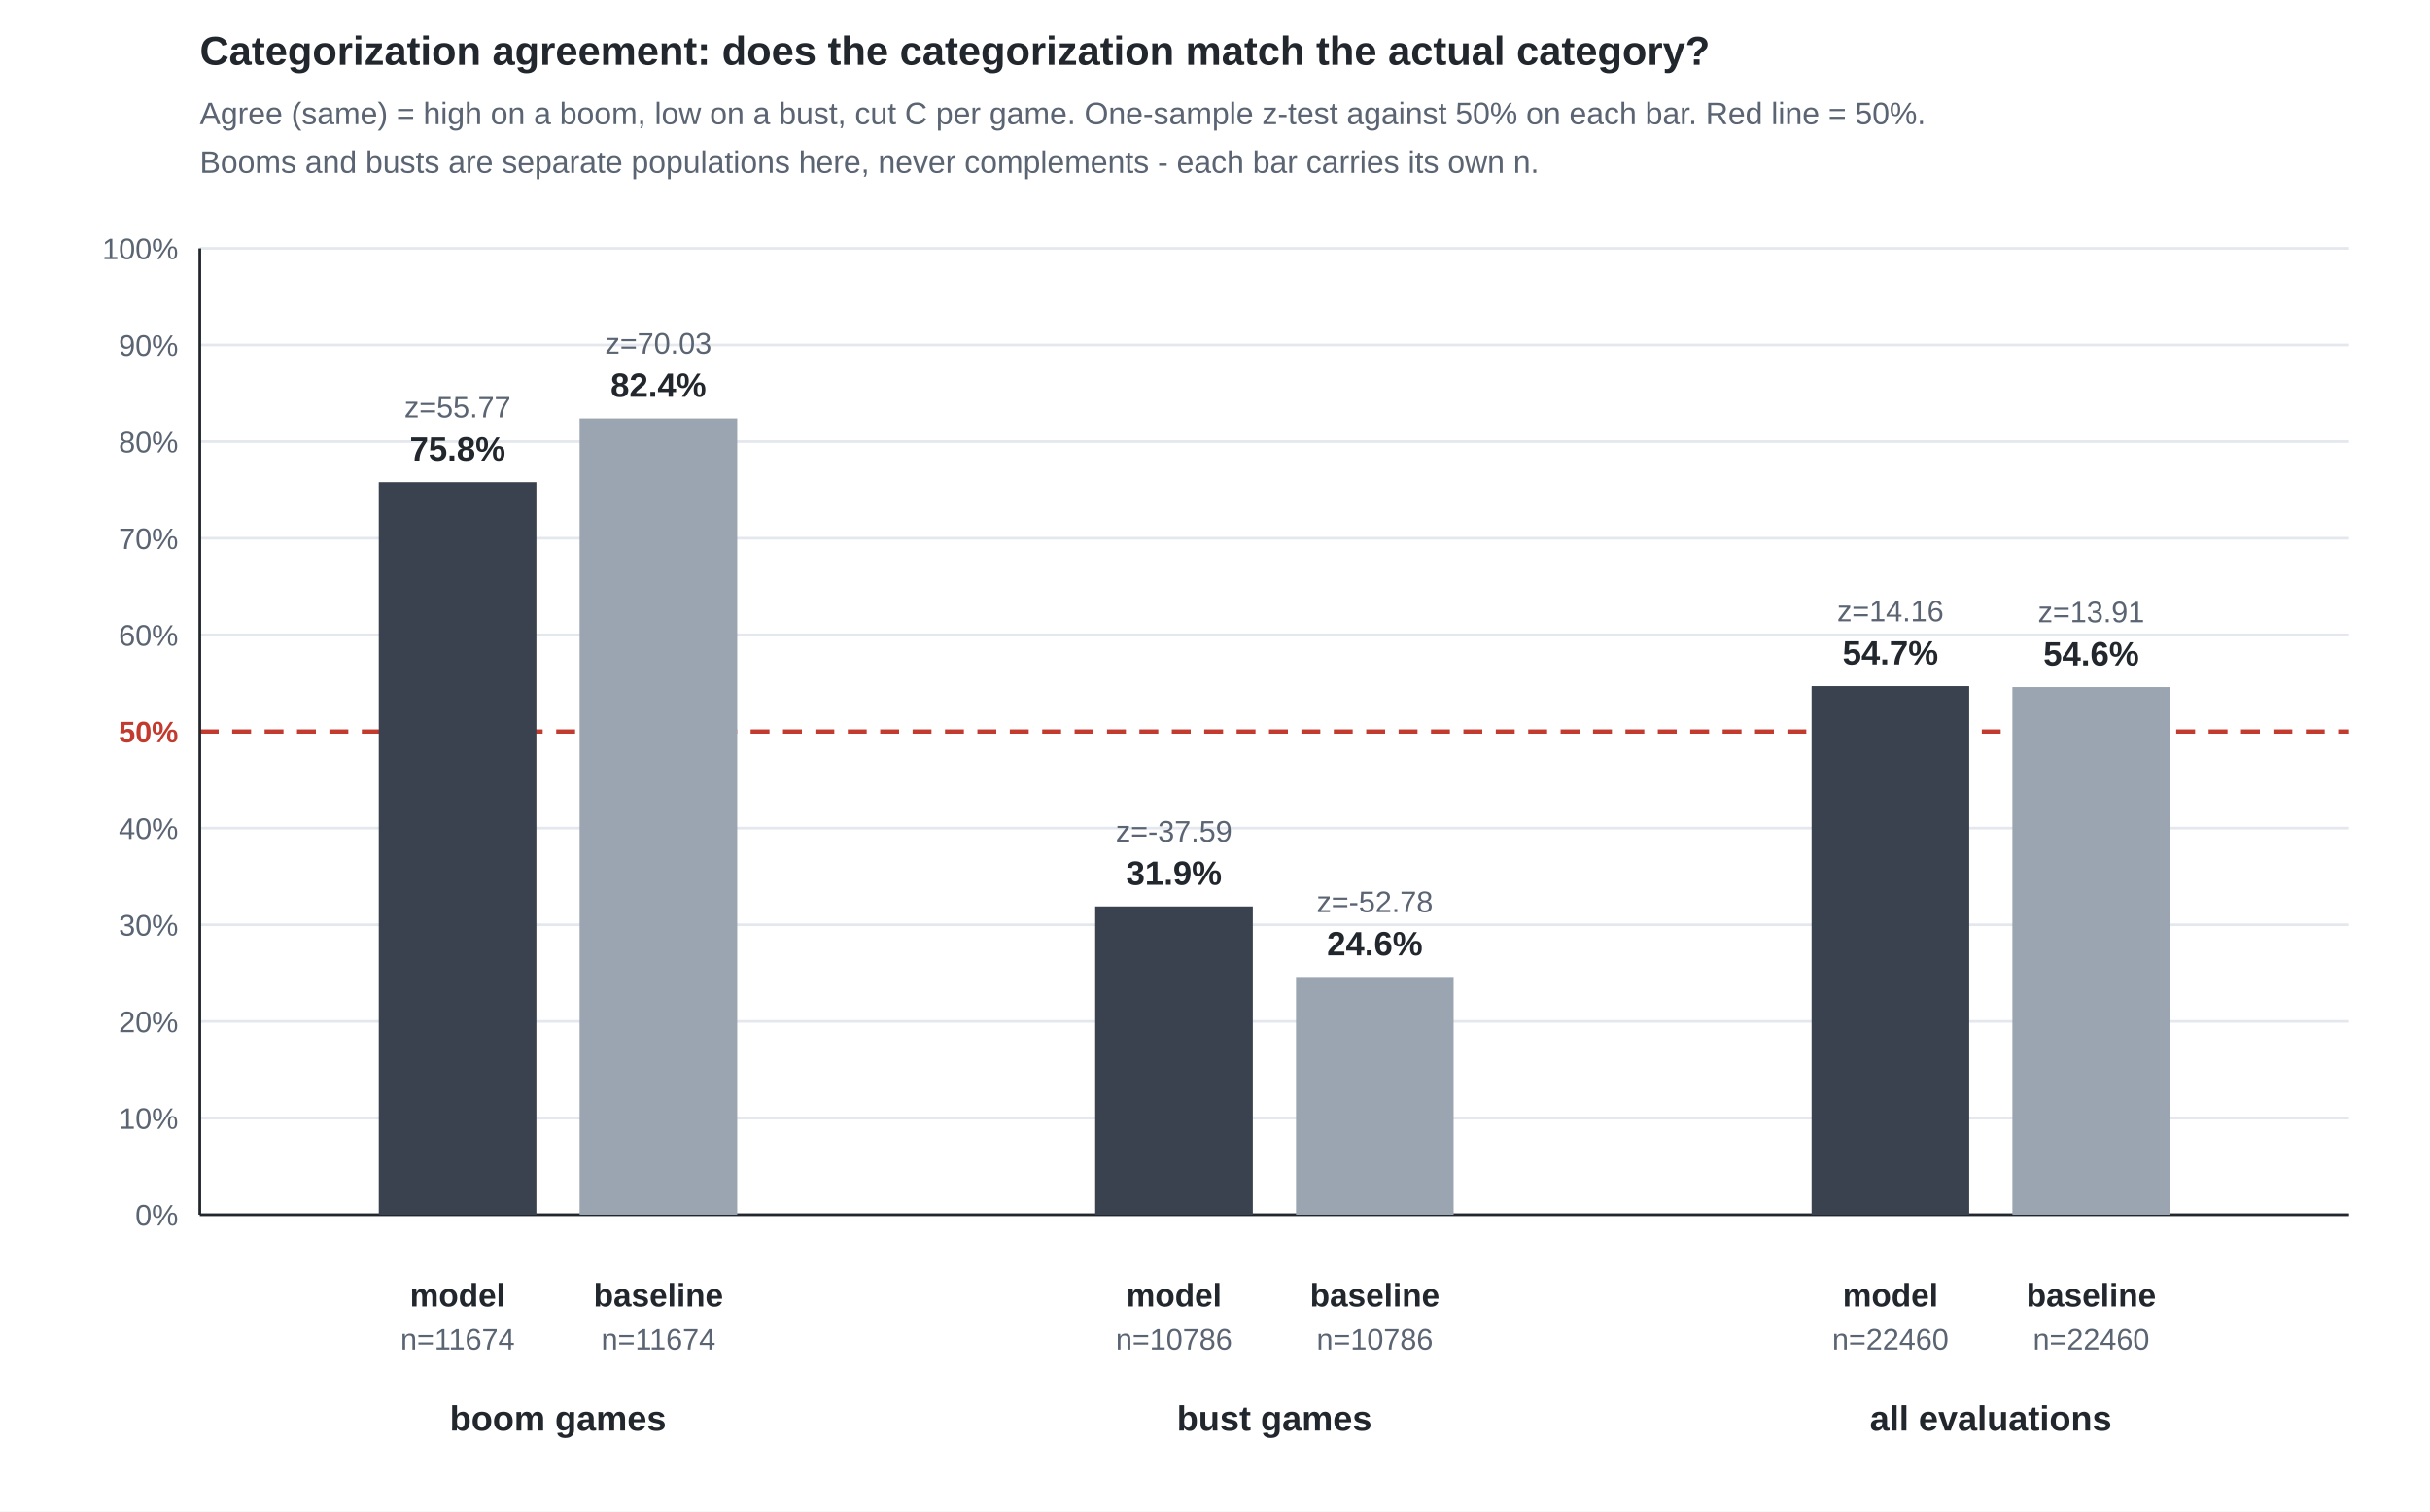
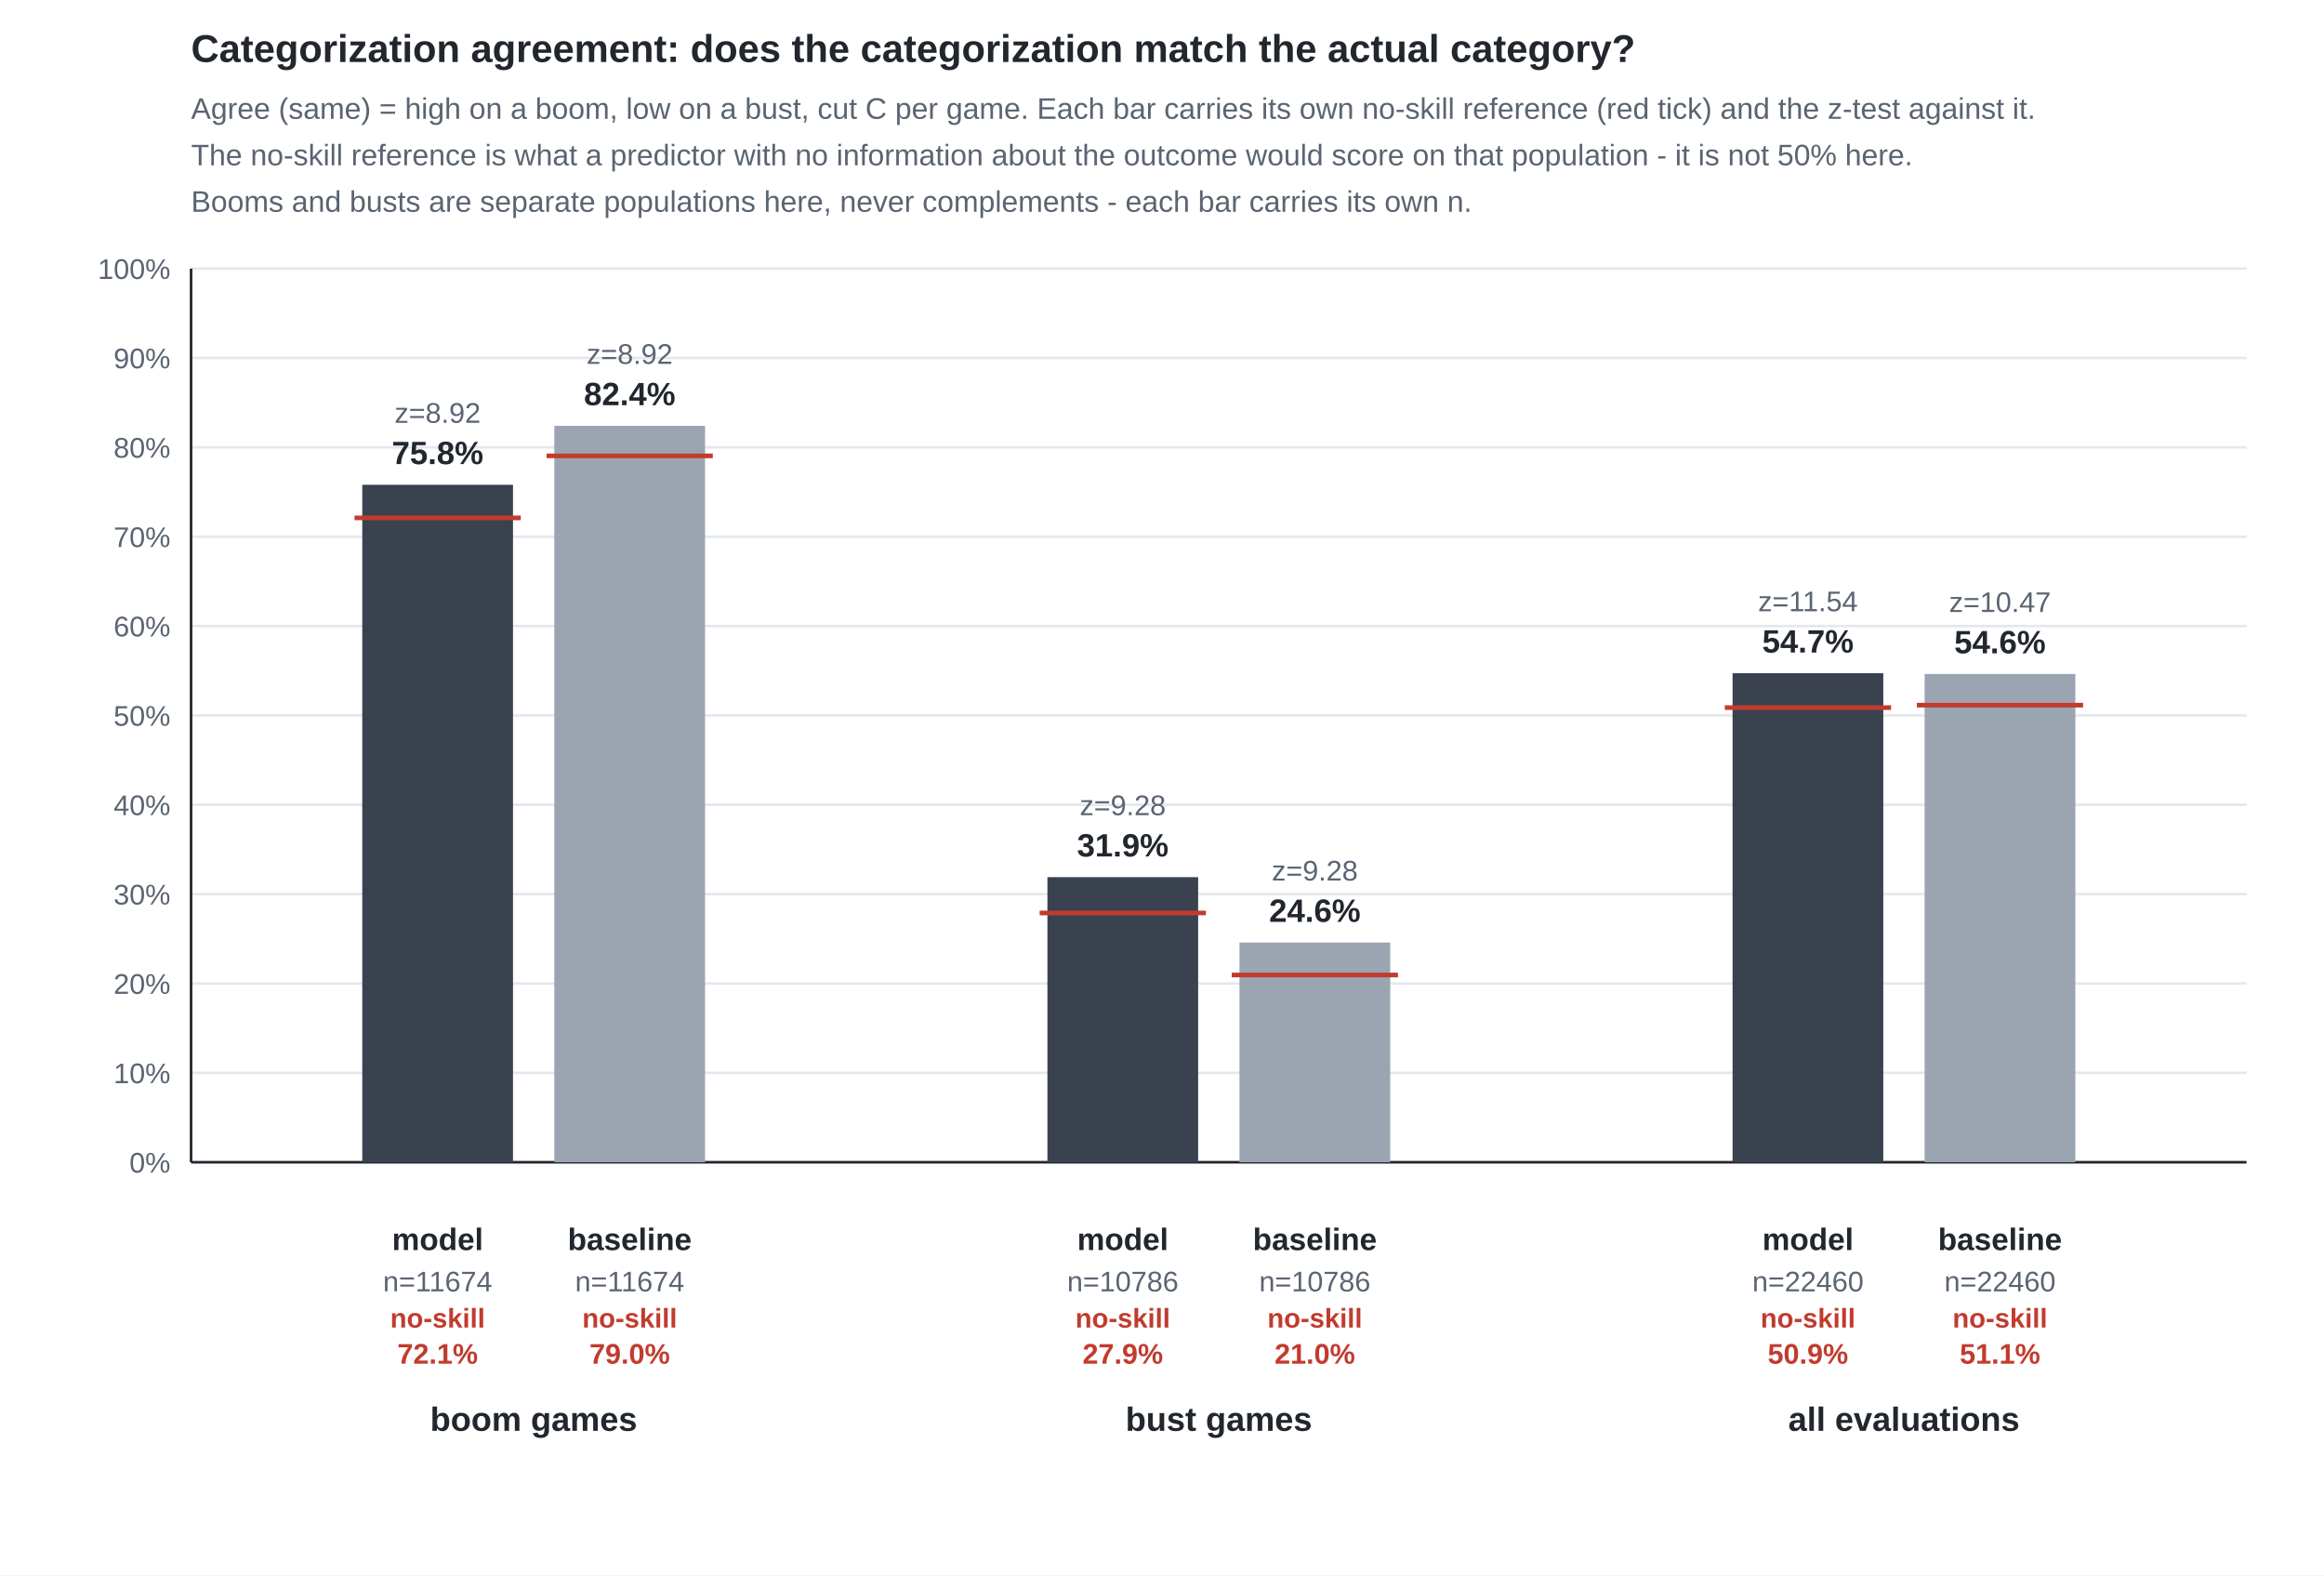
- <svg xmlns="http://www.w3.org/2000/svg" width="900" height="560" viewBox="0 0 900 560">
+ <svg xmlns="http://www.w3.org/2000/svg" width="900" height="610" viewBox="0 0 900 610">
  <rect width="100%" height="100%" fill="white" />
  <g font-family="Segoe UI, Arial, sans-serif">
    <line x1="74" y1="450" x2="870" y2="450" stroke="#e4e8ee" stroke-width="1" />
    <text x="66" y="454" font-size="11" fill="#5a6472" text-anchor="end">0%</text>
-     <line x1="74" y1="414.2" x2="870" y2="414.2" stroke="#e4e8ee" stroke-width="1" />
-     <text x="66" y="418.2" font-size="11" fill="#5a6472" text-anchor="end">10%</text>
-     <line x1="74" y1="378.4" x2="870" y2="378.4" stroke="#e4e8ee" stroke-width="1" />
-     <text x="66" y="382.4" font-size="11" fill="#5a6472" text-anchor="end">20%</text>
-     <line x1="74" y1="342.6" x2="870" y2="342.6" stroke="#e4e8ee" stroke-width="1" />
-     <text x="66" y="346.6" font-size="11" fill="#5a6472" text-anchor="end">30%</text>
-     <line x1="74" y1="306.8" x2="870" y2="306.8" stroke="#e4e8ee" stroke-width="1" />
-     <text x="66" y="310.8" font-size="11" fill="#5a6472" text-anchor="end">40%</text>
-     <line x1="74" y1="271" x2="870" y2="271" stroke="#c23b2e" stroke-width="1.6" stroke-dasharray="7 5" />
-     <text x="66" y="275" font-size="11" fill="#c23b2e" text-anchor="end" font-weight="600">50%</text>
-     <line x1="74" y1="235.2" x2="870" y2="235.2" stroke="#e4e8ee" stroke-width="1" />
-     <text x="66" y="239.2" font-size="11" fill="#5a6472" text-anchor="end">60%</text>
-     <line x1="74" y1="199.4" x2="870" y2="199.4" stroke="#e4e8ee" stroke-width="1" />
-     <text x="66" y="203.4" font-size="11" fill="#5a6472" text-anchor="end">70%</text>
-     <line x1="74" y1="163.6" x2="870" y2="163.6" stroke="#e4e8ee" stroke-width="1" />
-     <text x="66" y="167.6" font-size="11" fill="#5a6472" text-anchor="end">80%</text>
-     <line x1="74" y1="127.8" x2="870" y2="127.8" stroke="#e4e8ee" stroke-width="1" />
-     <text x="66" y="131.8" font-size="11" fill="#5a6472" text-anchor="end">90%</text>
-     <line x1="74" y1="92" x2="870" y2="92" stroke="#e4e8ee" stroke-width="1" />
-     <text x="66" y="96" font-size="11" fill="#5a6472" text-anchor="end">100%</text>
+     <line x1="74" y1="415.4" x2="870" y2="415.4" stroke="#e4e8ee" stroke-width="1" />
+     <text x="66" y="419.4" font-size="11" fill="#5a6472" text-anchor="end">10%</text>
+     <line x1="74" y1="380.8" x2="870" y2="380.8" stroke="#e4e8ee" stroke-width="1" />
+     <text x="66" y="384.8" font-size="11" fill="#5a6472" text-anchor="end">20%</text>
+     <line x1="74" y1="346.2" x2="870" y2="346.2" stroke="#e4e8ee" stroke-width="1" />
+     <text x="66" y="350.2" font-size="11" fill="#5a6472" text-anchor="end">30%</text>
+     <line x1="74" y1="311.6" x2="870" y2="311.6" stroke="#e4e8ee" stroke-width="1" />
+     <text x="66" y="315.6" font-size="11" fill="#5a6472" text-anchor="end">40%</text>
+     <line x1="74" y1="277" x2="870" y2="277" stroke="#e4e8ee" stroke-width="1" />
+     <text x="66" y="281" font-size="11" fill="#5a6472" text-anchor="end">50%</text>
+     <line x1="74" y1="242.4" x2="870" y2="242.4" stroke="#e4e8ee" stroke-width="1" />
+     <text x="66" y="246.4" font-size="11" fill="#5a6472" text-anchor="end">60%</text>
+     <line x1="74" y1="207.8" x2="870" y2="207.8" stroke="#e4e8ee" stroke-width="1" />
+     <text x="66" y="211.8" font-size="11" fill="#5a6472" text-anchor="end">70%</text>
+     <line x1="74" y1="173.2" x2="870" y2="173.2" stroke="#e4e8ee" stroke-width="1" />
+     <text x="66" y="177.2" font-size="11" fill="#5a6472" text-anchor="end">80%</text>
+     <line x1="74" y1="138.6" x2="870" y2="138.6" stroke="#e4e8ee" stroke-width="1" />
+     <text x="66" y="142.6" font-size="11" fill="#5a6472" text-anchor="end">90%</text>
+     <line x1="74" y1="104" x2="870" y2="104" stroke="#e4e8ee" stroke-width="1" />
+     <text x="66" y="108" font-size="11" fill="#5a6472" text-anchor="end">100%</text>
    <line x1="74" y1="450" x2="870" y2="450" stroke="#22272e" stroke-width="1" />
-     <line x1="74" y1="92" x2="74" y2="450" stroke="#22272e" stroke-width="1" />
-     <rect x="140.293" y="178.636" width="58.373" height="271.364" fill="#39424e" />
-     <text x="169.48" y="170.636" font-size="12.5" fill="#22272e" text-anchor="middle" font-weight="700">75.8%</text>
-     <text x="169.48" y="154.636" font-size="11" fill="#5a6472" text-anchor="middle">z=55.77</text>
+     <line x1="74" y1="104" x2="74" y2="450" stroke="#22272e" stroke-width="1" />
+     <rect x="140.293" y="187.699" width="58.373" height="262.301" fill="#39424e" />
+     <text x="169.48" y="179.699" font-size="12.5" fill="#22272e" text-anchor="middle" font-weight="700">75.8%</text>
+     <text x="169.48" y="163.699" font-size="11" fill="#5a6472" text-anchor="middle">z=8.92</text>
+     <line x1="137.293" y1="200.513" x2="201.667" y2="200.513" stroke="#c23b2e" stroke-width="1.8" />
    <text x="169.48" y="484" font-size="12" fill="#22272e" text-anchor="middle" font-weight="600">model</text>
    <text x="169.48" y="500" font-size="11" fill="#5a6472" text-anchor="middle">n=11674</text>
-     <rect x="214.667" y="155.008" width="58.373" height="294.992" fill="#9aa5b1" />
-     <text x="243.853" y="147.008" font-size="12.5" fill="#22272e" text-anchor="middle" font-weight="700">82.4%</text>
-     <text x="243.853" y="131.008" font-size="11" fill="#5a6472" text-anchor="middle">z=70.03</text>
+     <text x="169.48" y="514" font-size="10.5" fill="#c23b2e" text-anchor="middle" font-weight="600">no-skill</text>
+     <text x="169.48" y="528" font-size="11" fill="#c23b2e" text-anchor="middle" font-weight="700">72.1%</text>
+     <rect x="214.667" y="164.878" width="58.373" height="285.122" fill="#9aa5b1" />
+     <text x="243.853" y="156.878" font-size="12.5" fill="#22272e" text-anchor="middle" font-weight="700">82.4%</text>
+     <text x="243.853" y="140.878" font-size="11" fill="#5a6472" text-anchor="middle">z=8.92</text>
+     <line x1="211.667" y1="176.497" x2="276.04" y2="176.497" stroke="#c23b2e" stroke-width="1.8" />
    <text x="243.853" y="484" font-size="12" fill="#22272e" text-anchor="middle" font-weight="600">baseline</text>
    <text x="243.853" y="500" font-size="11" fill="#5a6472" text-anchor="middle">n=11674</text>
-     <text x="206.667" y="530" font-size="13" fill="#22272e" text-anchor="middle" font-weight="700">boom games</text>
-     <rect x="405.627" y="335.798" width="58.373" height="114.202" fill="#39424e" />
-     <text x="434.813" y="327.798" font-size="12.5" fill="#22272e" text-anchor="middle" font-weight="700">31.9%</text>
-     <text x="434.813" y="311.798" font-size="11" fill="#5a6472" text-anchor="middle">z=-37.59</text>
+     <text x="243.853" y="514" font-size="10.5" fill="#c23b2e" text-anchor="middle" font-weight="600">no-skill</text>
+     <text x="243.853" y="528" font-size="11" fill="#c23b2e" text-anchor="middle" font-weight="700">79.0%</text>
+     <text x="206.667" y="554" font-size="13" fill="#22272e" text-anchor="middle" font-weight="700">boom games</text>
+     <rect x="405.627" y="339.617" width="58.373" height="110.383" fill="#39424e" />
+     <text x="434.813" y="331.617" font-size="12.5" fill="#22272e" text-anchor="middle" font-weight="700">31.9%</text>
+     <text x="434.813" y="315.617" font-size="11" fill="#5a6472" text-anchor="middle">z=9.28</text>
+     <line x1="402.627" y1="353.487" x2="467" y2="353.487" stroke="#c23b2e" stroke-width="1.8" />
    <text x="434.813" y="484" font-size="12" fill="#22272e" text-anchor="middle" font-weight="600">model</text>
    <text x="434.813" y="500" font-size="11" fill="#5a6472" text-anchor="middle">n=10786</text>
-     <rect x="480" y="361.932" width="58.373" height="88.068" fill="#9aa5b1" />
-     <text x="509.187" y="353.932" font-size="12.5" fill="#22272e" text-anchor="middle" font-weight="700">24.6%</text>
-     <text x="509.187" y="337.932" font-size="11" fill="#5a6472" text-anchor="middle">z=-52.78</text>
+     <text x="434.813" y="514" font-size="10.5" fill="#c23b2e" text-anchor="middle" font-weight="600">no-skill</text>
+     <text x="434.813" y="528" font-size="11" fill="#c23b2e" text-anchor="middle" font-weight="700">27.9%</text>
+     <rect x="480" y="364.927" width="58.373" height="85.073" fill="#9aa5b1" />
+     <text x="509.187" y="356.927" font-size="12.5" fill="#22272e" text-anchor="middle" font-weight="700">24.6%</text>
+     <text x="509.187" y="340.927" font-size="11" fill="#5a6472" text-anchor="middle">z=9.28</text>
+     <line x1="477" y1="377.503" x2="541.373" y2="377.503" stroke="#c23b2e" stroke-width="1.8" />
    <text x="509.187" y="484" font-size="12" fill="#22272e" text-anchor="middle" font-weight="600">baseline</text>
    <text x="509.187" y="500" font-size="11" fill="#5a6472" text-anchor="middle">n=10786</text>
-     <text x="472" y="530" font-size="13" fill="#22272e" text-anchor="middle" font-weight="700">bust games</text>
-     <rect x="670.96" y="254.174" width="58.373" height="195.826" fill="#39424e" />
-     <text x="700.147" y="246.174" font-size="12.5" fill="#22272e" text-anchor="middle" font-weight="700">54.7%</text>
-     <text x="700.147" y="230.174" font-size="11" fill="#5a6472" text-anchor="middle">z=14.16</text>
+     <text x="509.187" y="514" font-size="10.5" fill="#c23b2e" text-anchor="middle" font-weight="600">no-skill</text>
+     <text x="509.187" y="528" font-size="11" fill="#c23b2e" text-anchor="middle" font-weight="700">21.0%</text>
+     <text x="472" y="554" font-size="13" fill="#22272e" text-anchor="middle" font-weight="700">bust games</text>
+     <rect x="670.96" y="260.655" width="58.373" height="189.345" fill="#39424e" />
+     <text x="700.147" y="252.655" font-size="12.5" fill="#22272e" text-anchor="middle" font-weight="700">54.7%</text>
+     <text x="700.147" y="236.655" font-size="11" fill="#5a6472" text-anchor="middle">z=11.54</text>
+     <line x1="667.96" y1="273.976" x2="732.333" y2="273.976" stroke="#c23b2e" stroke-width="1.8" />
    <text x="700.147" y="484" font-size="12" fill="#22272e" text-anchor="middle" font-weight="600">model</text>
    <text x="700.147" y="500" font-size="11" fill="#5a6472" text-anchor="middle">n=22460</text>
-     <rect x="745.333" y="254.532" width="58.373" height="195.468" fill="#9aa5b1" />
-     <text x="774.52" y="246.532" font-size="12.5" fill="#22272e" text-anchor="middle" font-weight="700">54.6%</text>
-     <text x="774.52" y="230.532" font-size="11" fill="#5a6472" text-anchor="middle">z=13.91</text>
+     <text x="700.147" y="514" font-size="10.5" fill="#c23b2e" text-anchor="middle" font-weight="600">no-skill</text>
+     <text x="700.147" y="528" font-size="11" fill="#c23b2e" text-anchor="middle" font-weight="700">50.9%</text>
+     <rect x="745.333" y="260.948" width="58.373" height="189.052" fill="#9aa5b1" />
+     <text x="774.52" y="252.948" font-size="12.5" fill="#22272e" text-anchor="middle" font-weight="700">54.6%</text>
+     <text x="774.52" y="236.948" font-size="11" fill="#5a6472" text-anchor="middle">z=10.47</text>
+     <line x1="742.333" y1="273.026" x2="806.707" y2="273.026" stroke="#c23b2e" stroke-width="1.8" />
    <text x="774.52" y="484" font-size="12" fill="#22272e" text-anchor="middle" font-weight="600">baseline</text>
    <text x="774.52" y="500" font-size="11" fill="#5a6472" text-anchor="middle">n=22460</text>
-     <text x="737.333" y="530" font-size="13" fill="#22272e" text-anchor="middle" font-weight="700">all evaluations</text>
+     <text x="774.52" y="514" font-size="10.5" fill="#c23b2e" text-anchor="middle" font-weight="600">no-skill</text>
+     <text x="774.52" y="528" font-size="11" fill="#c23b2e" text-anchor="middle" font-weight="700">51.1%</text>
+     <text x="737.333" y="554" font-size="13" fill="#22272e" text-anchor="middle" font-weight="700">all evaluations</text>
    <text x="74" y="24" font-size="15" fill="#22272e" text-anchor="start" font-weight="700">Categorization agreement: does the categorization match the actual category?</text>
-     <text x="74" y="46" font-size="11.5" fill="#5a6472">Agree (same) = high on a boom, low on a bust, cut C per game. One-sample z-test against 50% on each bar. Red line = 50%.</text>
-     <text x="74" y="64" font-size="11.5" fill="#5a6472">Booms and busts are separate populations here, never complements - each bar carries its own n.</text>
+     <text x="74" y="46" font-size="11.5" fill="#5a6472">Agree (same) = high on a boom, low on a bust, cut C per game. Each bar carries its own no-skill reference (red tick) and the z-test against it.</text>
+     <text x="74" y="64" font-size="11.5" fill="#5a6472">The no-skill reference is what a predictor with no information about the outcome would score on that population - it is not 50% here.</text>
+     <text x="74" y="82" font-size="11.5" fill="#5a6472">Booms and busts are separate populations here, never complements - each bar carries its own n.</text>
  </g>
</svg>
